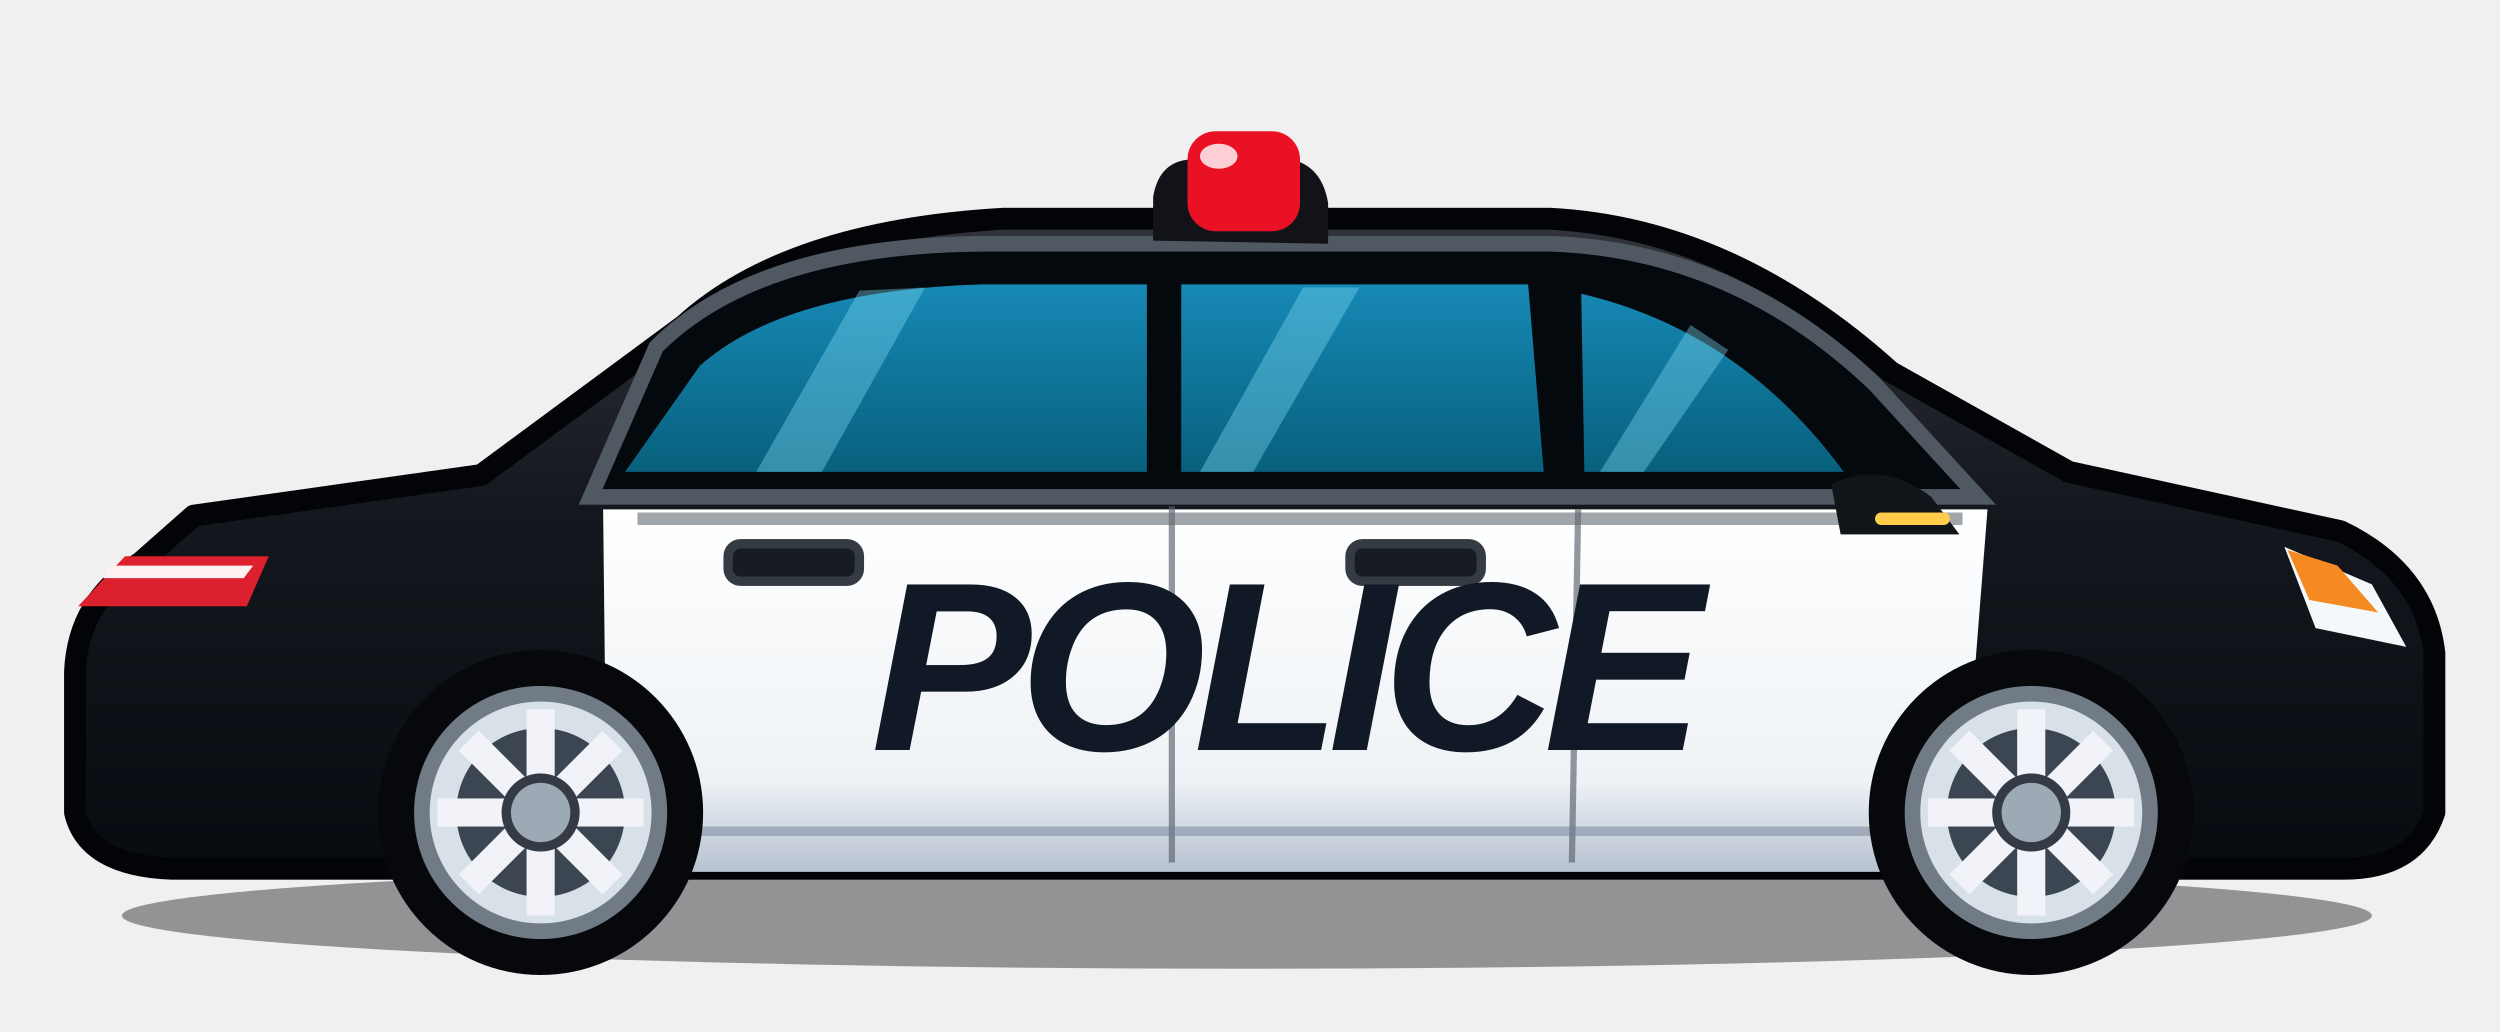
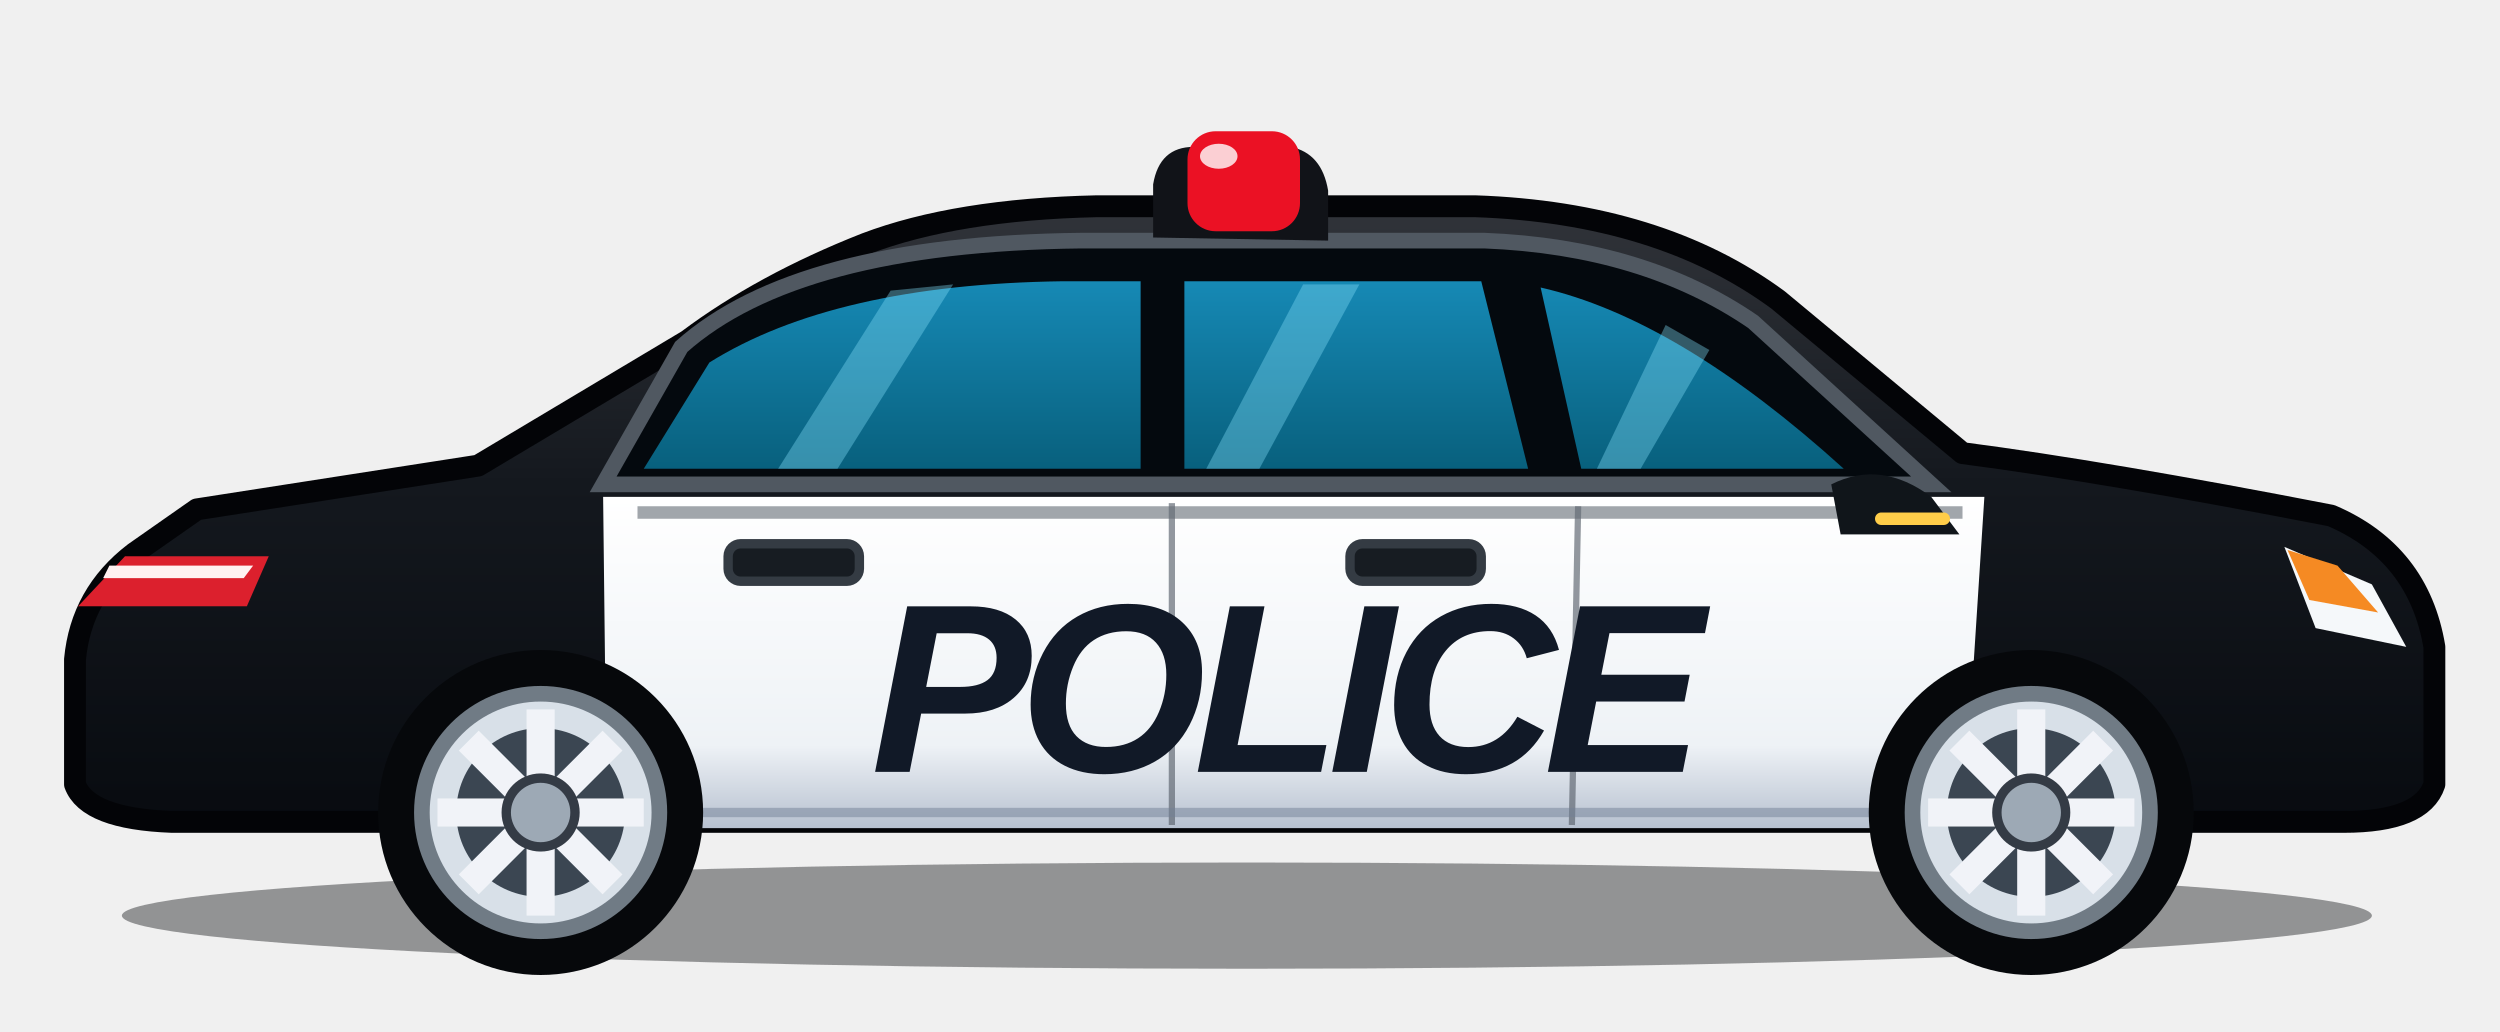
<svg xmlns="http://www.w3.org/2000/svg" viewBox="0 0 800 330">
  <defs>
    <linearGradient id="blk" x2="0" y2="1">
      <stop stop-color="#31343a" />
      <stop offset=".45" stop-color="#14181e" />
      <stop offset="1" stop-color="#080b10" />
    </linearGradient>
    <linearGradient id="glass" x2="0" y2="1">
      <stop stop-color="#1689b5" />
      <stop offset="1" stop-color="#08607d" />
    </linearGradient>
    <linearGradient id="door" x2="0" y2="1">
      <stop stop-color="#fff" />
      <stop offset=".75" stop-color="#eef2f6" />
      <stop offset="1" stop-color="#b7c1d0" />
    </linearGradient>
  </defs>
  <ellipse cx="399" cy="293" rx="360" ry="17" fill="#05070a" opacity=".4" />
-   <path d="M45 180 62 165 154 152 219 104Q252 74 321 70H496Q554 73 605 119L662 151 749 170Q776 183 779 209V260Q773 278 750 278H55Q28 277 24 260V215Q25 192 45 180Z" fill="url(#blk)" stroke="#030407" stroke-width="7" stroke-linejoin="round" />
-   <path d="M210 111Q243 78 317 78H496Q555 80 600 123L633 159H189Z" fill="#04090e" stroke="#505861" stroke-width="5" />
-   <path d="M224 117Q251 93 314 91H367V151H200Z M378 91H489L494 151H378Z M506 94Q557 106 590 151H507Z" fill="url(#glass)" />
-   <path d="M275 93 296 92 263 151 242 151Z M417 92H435L401 151H384Z M541 104 553 112 526 151H512Z" fill="#80dcf7" opacity=".38" />
-   <path d="M193 163H636L628 265Q623 279 607 279H219Q195 275 194 254Z" fill="url(#door)" />
-   <path d="M375 162V276 M505 163 503 276" fill="none" stroke="#59616b" stroke-width="2" opacity=".65" />
-   <path d="M204 166H628" stroke="#636a73" opacity=".6" stroke-width="4" />
-   <path d="M220 266H607" stroke="#718095" opacity=".5" stroke-width="3" />
+   <path d="M43 177L63 163L153 149L220 109Q244 91 277 78Q306 67 351 66H472Q531 68 569 96L628 145Q674 151 746 165Q774 177 779 207V251Q775 263 750 263H55Q28 262 24 251V211Q26 190 43 177Z" fill="url(#blk)" stroke="#030407" stroke-width="7" stroke-linejoin="round" />
+   <path d="M218 111Q255 78 346 77H475Q526 79 561 103L618 155H193Z" fill="#04090e" stroke="#505861" stroke-width="5" />
+   <path d="M227 116Q267 91 340 90H365V150H206Z M379 90H474L489 150H379Z M493 92Q537 102 590 150H506Z" fill="url(#glass)" />
+   <path d="M285 93 305 91 268 150 249 150Z M417 91H435L403 150H386Z M533 104 547 112 525 150H511Z" fill="#80dcf7" opacity=".38" />
+   <path d="M193 159H635L629 252Q626 265 608 265H218Q195 262 194 247Z" fill="url(#door)" />
+   <path d="M375 161V264 M505 162 503 264" fill="none" stroke="#59616b" stroke-width="2" opacity=".65" />
+   <path d="M204 164H628" stroke="#636a73" opacity=".6" stroke-width="4" />
+   <path d="M220 260H607" stroke="#718095" opacity=".5" stroke-width="3" />
  <g fill="#171c22" stroke="#343b43" stroke-width="3">
    <rect x="233" y="174" width="42" height="12" rx="4" />
    <rect x="432" y="174" width="42" height="12" rx="4" />
  </g>
  <path d="M586 155Q602 147 618 159L627 171H589Z" fill="#10151a" />
  <rect x="600" y="164" width="24" height="4" rx="2" fill="#ffcd49" />
-   <text x="412" y="240" text-anchor="middle" font-size="77" font-family="Arial,Helvetica,sans-serif" font-style="italic" font-weight="900" letter-spacing="-4" fill="#111927">POLICE</text>
+   <text x="412" y="247" text-anchor="middle" font-size="77" font-family="Arial,Helvetica,sans-serif" font-style="italic" font-weight="900" letter-spacing="-4" fill="#111927">POLICE</text>
  <path d="M40 178H86L79 194H25Z" fill="#dc202d" />
  <path d="M35 181H81L78 185H33Z" fill="#fff1f1" />
  <path d="M731 175 759 187 770 207 741 201Z" fill="#f5f8fa" />
  <path d="M732 176 748 181 761 196 739 192Z" fill="#f58a23" />
-   <path d="M369 77V63Q371 51 382 51H413Q423 53 425 65V78Z" fill="#111318" />
+   <path d="M369 76V59Q371 47 382 47H413Q423 49 425 61V77Z" fill="#111318" />
  <rect x="380" y="42" width="36" height="32" rx="9" fill="#eb1124" />
  <ellipse cx="390" cy="50" rx="6" ry="4" fill="#fff" opacity=".8" />
  <g>
    <circle cx="173" cy="260" r="52" fill="#06080b" />
    <circle cx="173" cy="260" r="38" fill="#d8e0e8" stroke="#707b85" stroke-width="5" />
    <circle cx="173" cy="260" r="27" fill="#3b4652" />
    <g stroke="#f1f3f8" stroke-width="9">
      <path d="M173 227V293M140 260H206M150 237 196 283M196 237 150 283" />
    </g>
    <circle cx="173" cy="260" r="11" fill="#9da9b5" stroke="#343b45" stroke-width="3" />
  </g>
  <g>
    <circle cx="650" cy="260" r="52" fill="#06080b" />
    <circle cx="650" cy="260" r="38" fill="#d8e0e8" stroke="#707b85" stroke-width="5" />
    <circle cx="650" cy="260" r="27" fill="#3b4652" />
    <g stroke="#f1f3f8" stroke-width="9">
      <path d="M650 227V293M617 260H683M627 237 673 283M673 237 627 283" />
    </g>
    <circle cx="650" cy="260" r="11" fill="#9da9b5" stroke="#343b45" stroke-width="3" />
  </g>
</svg>
